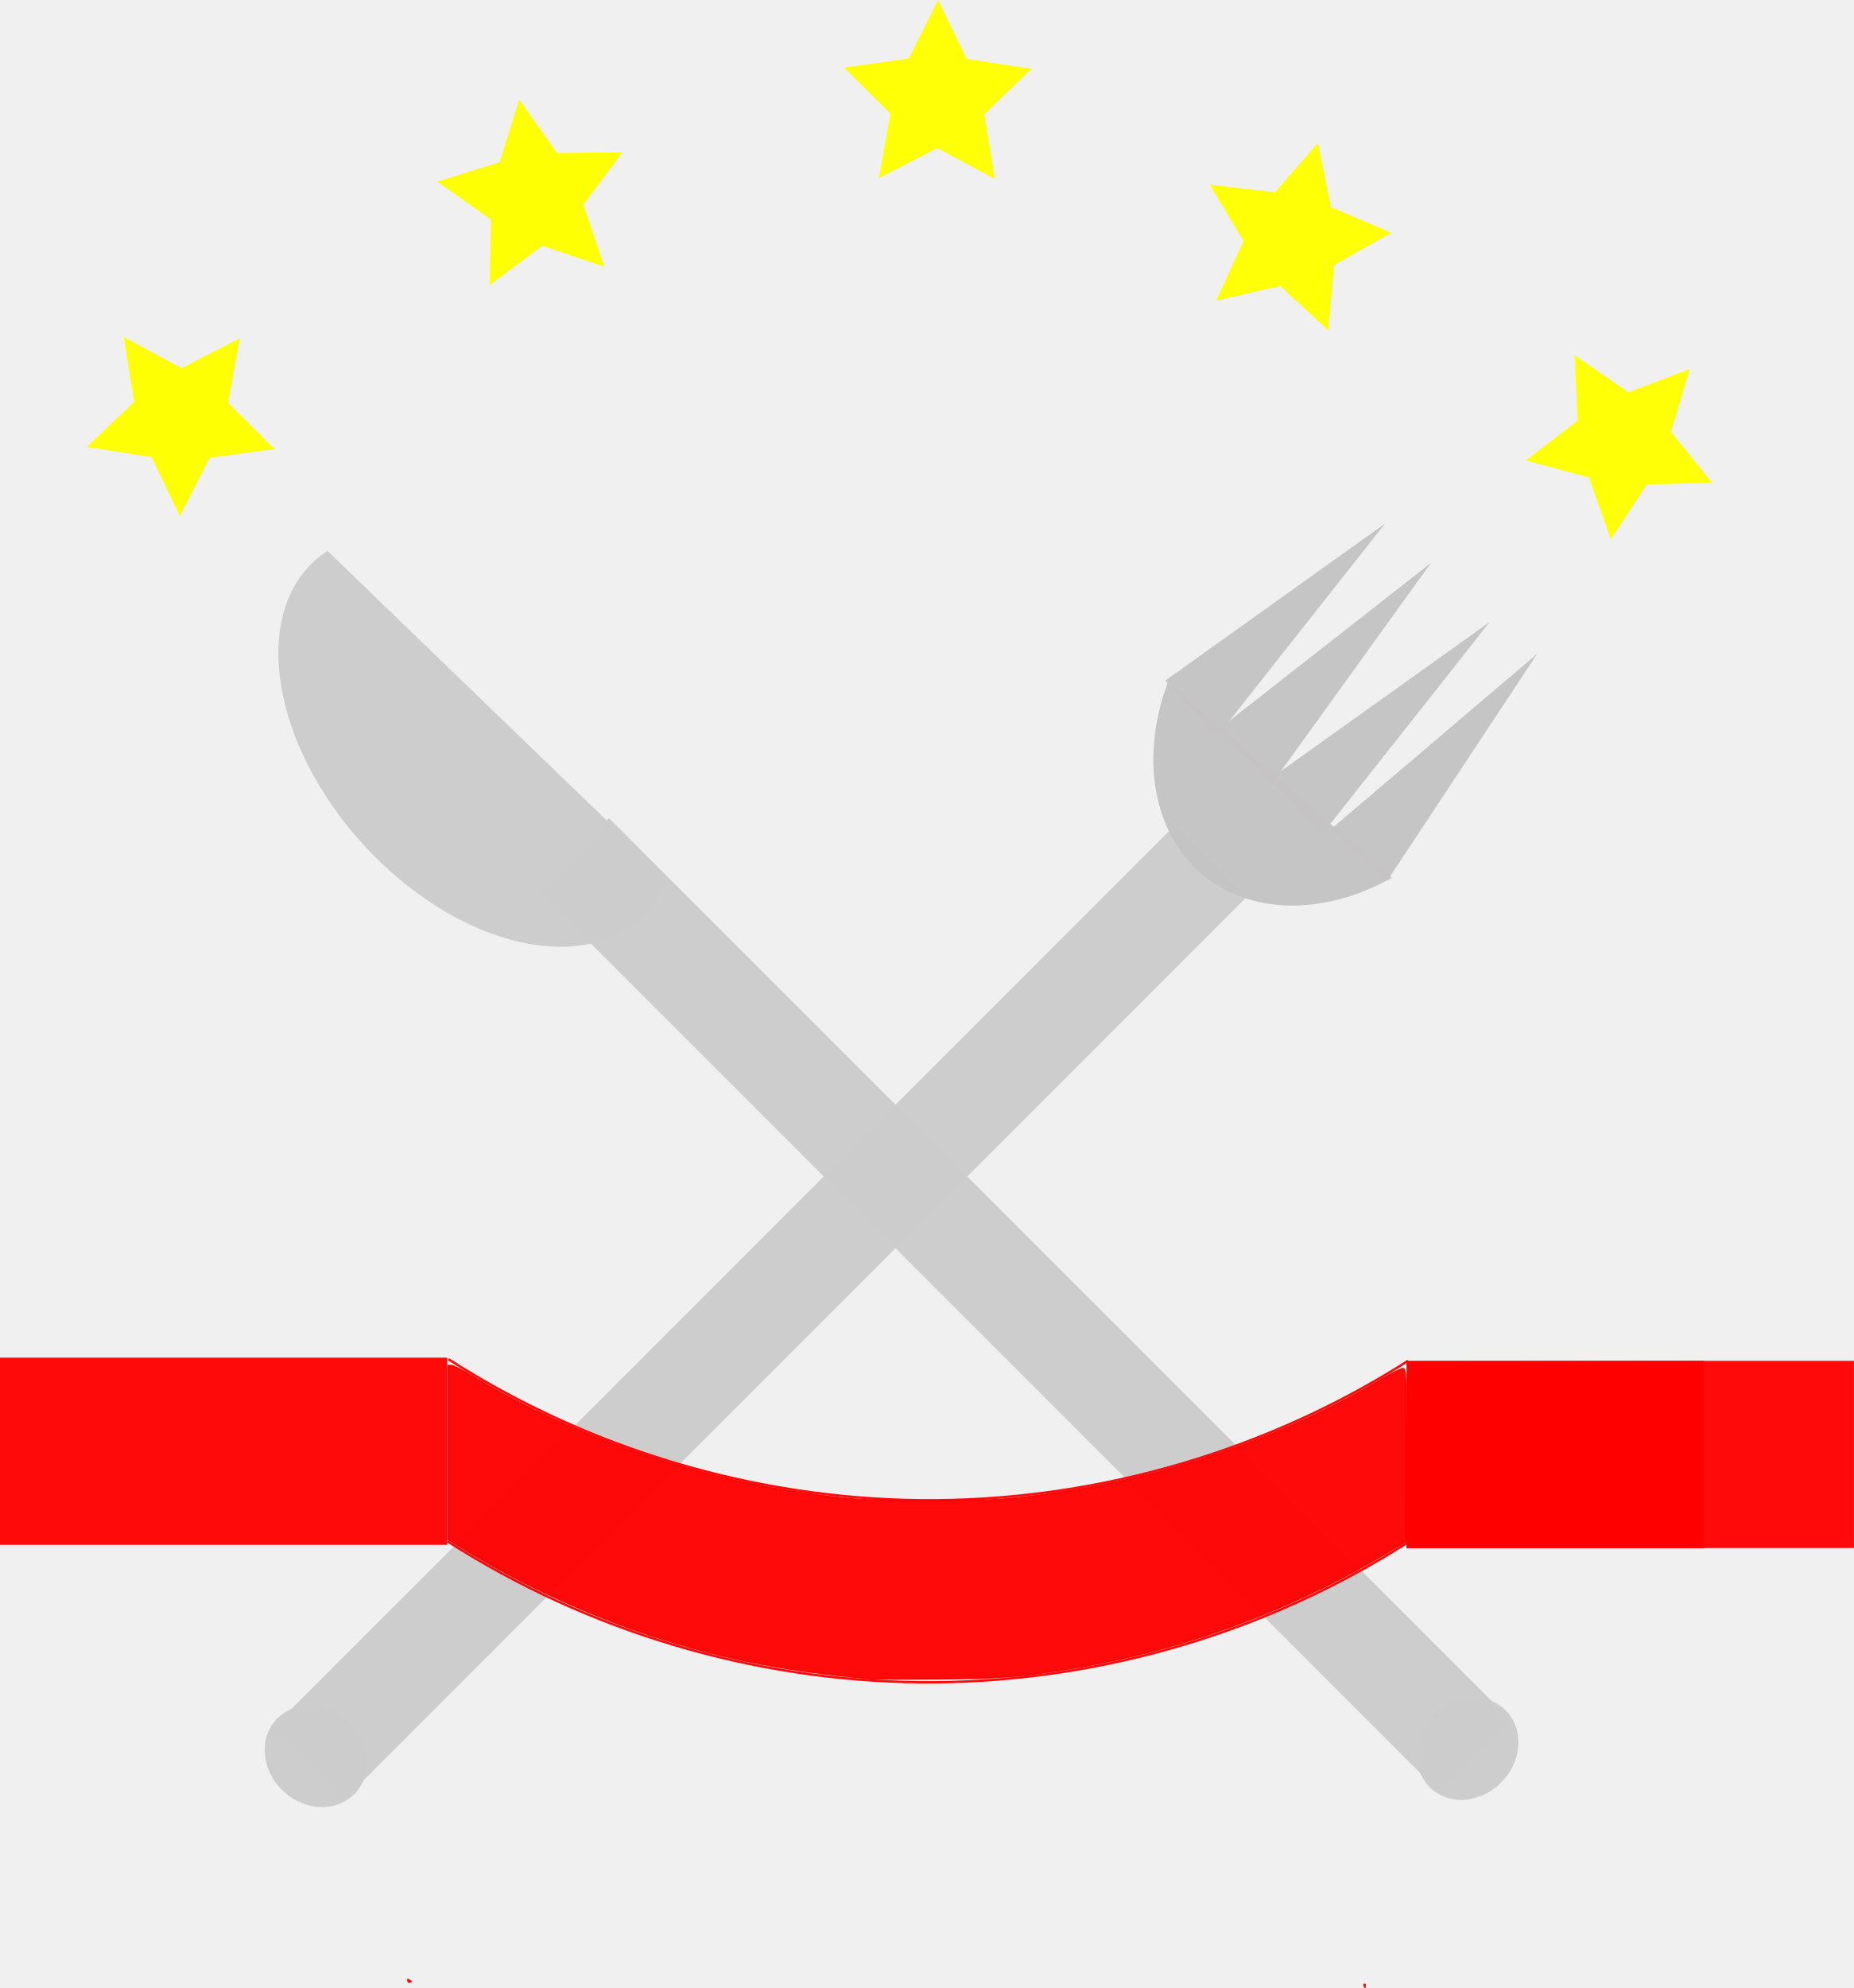
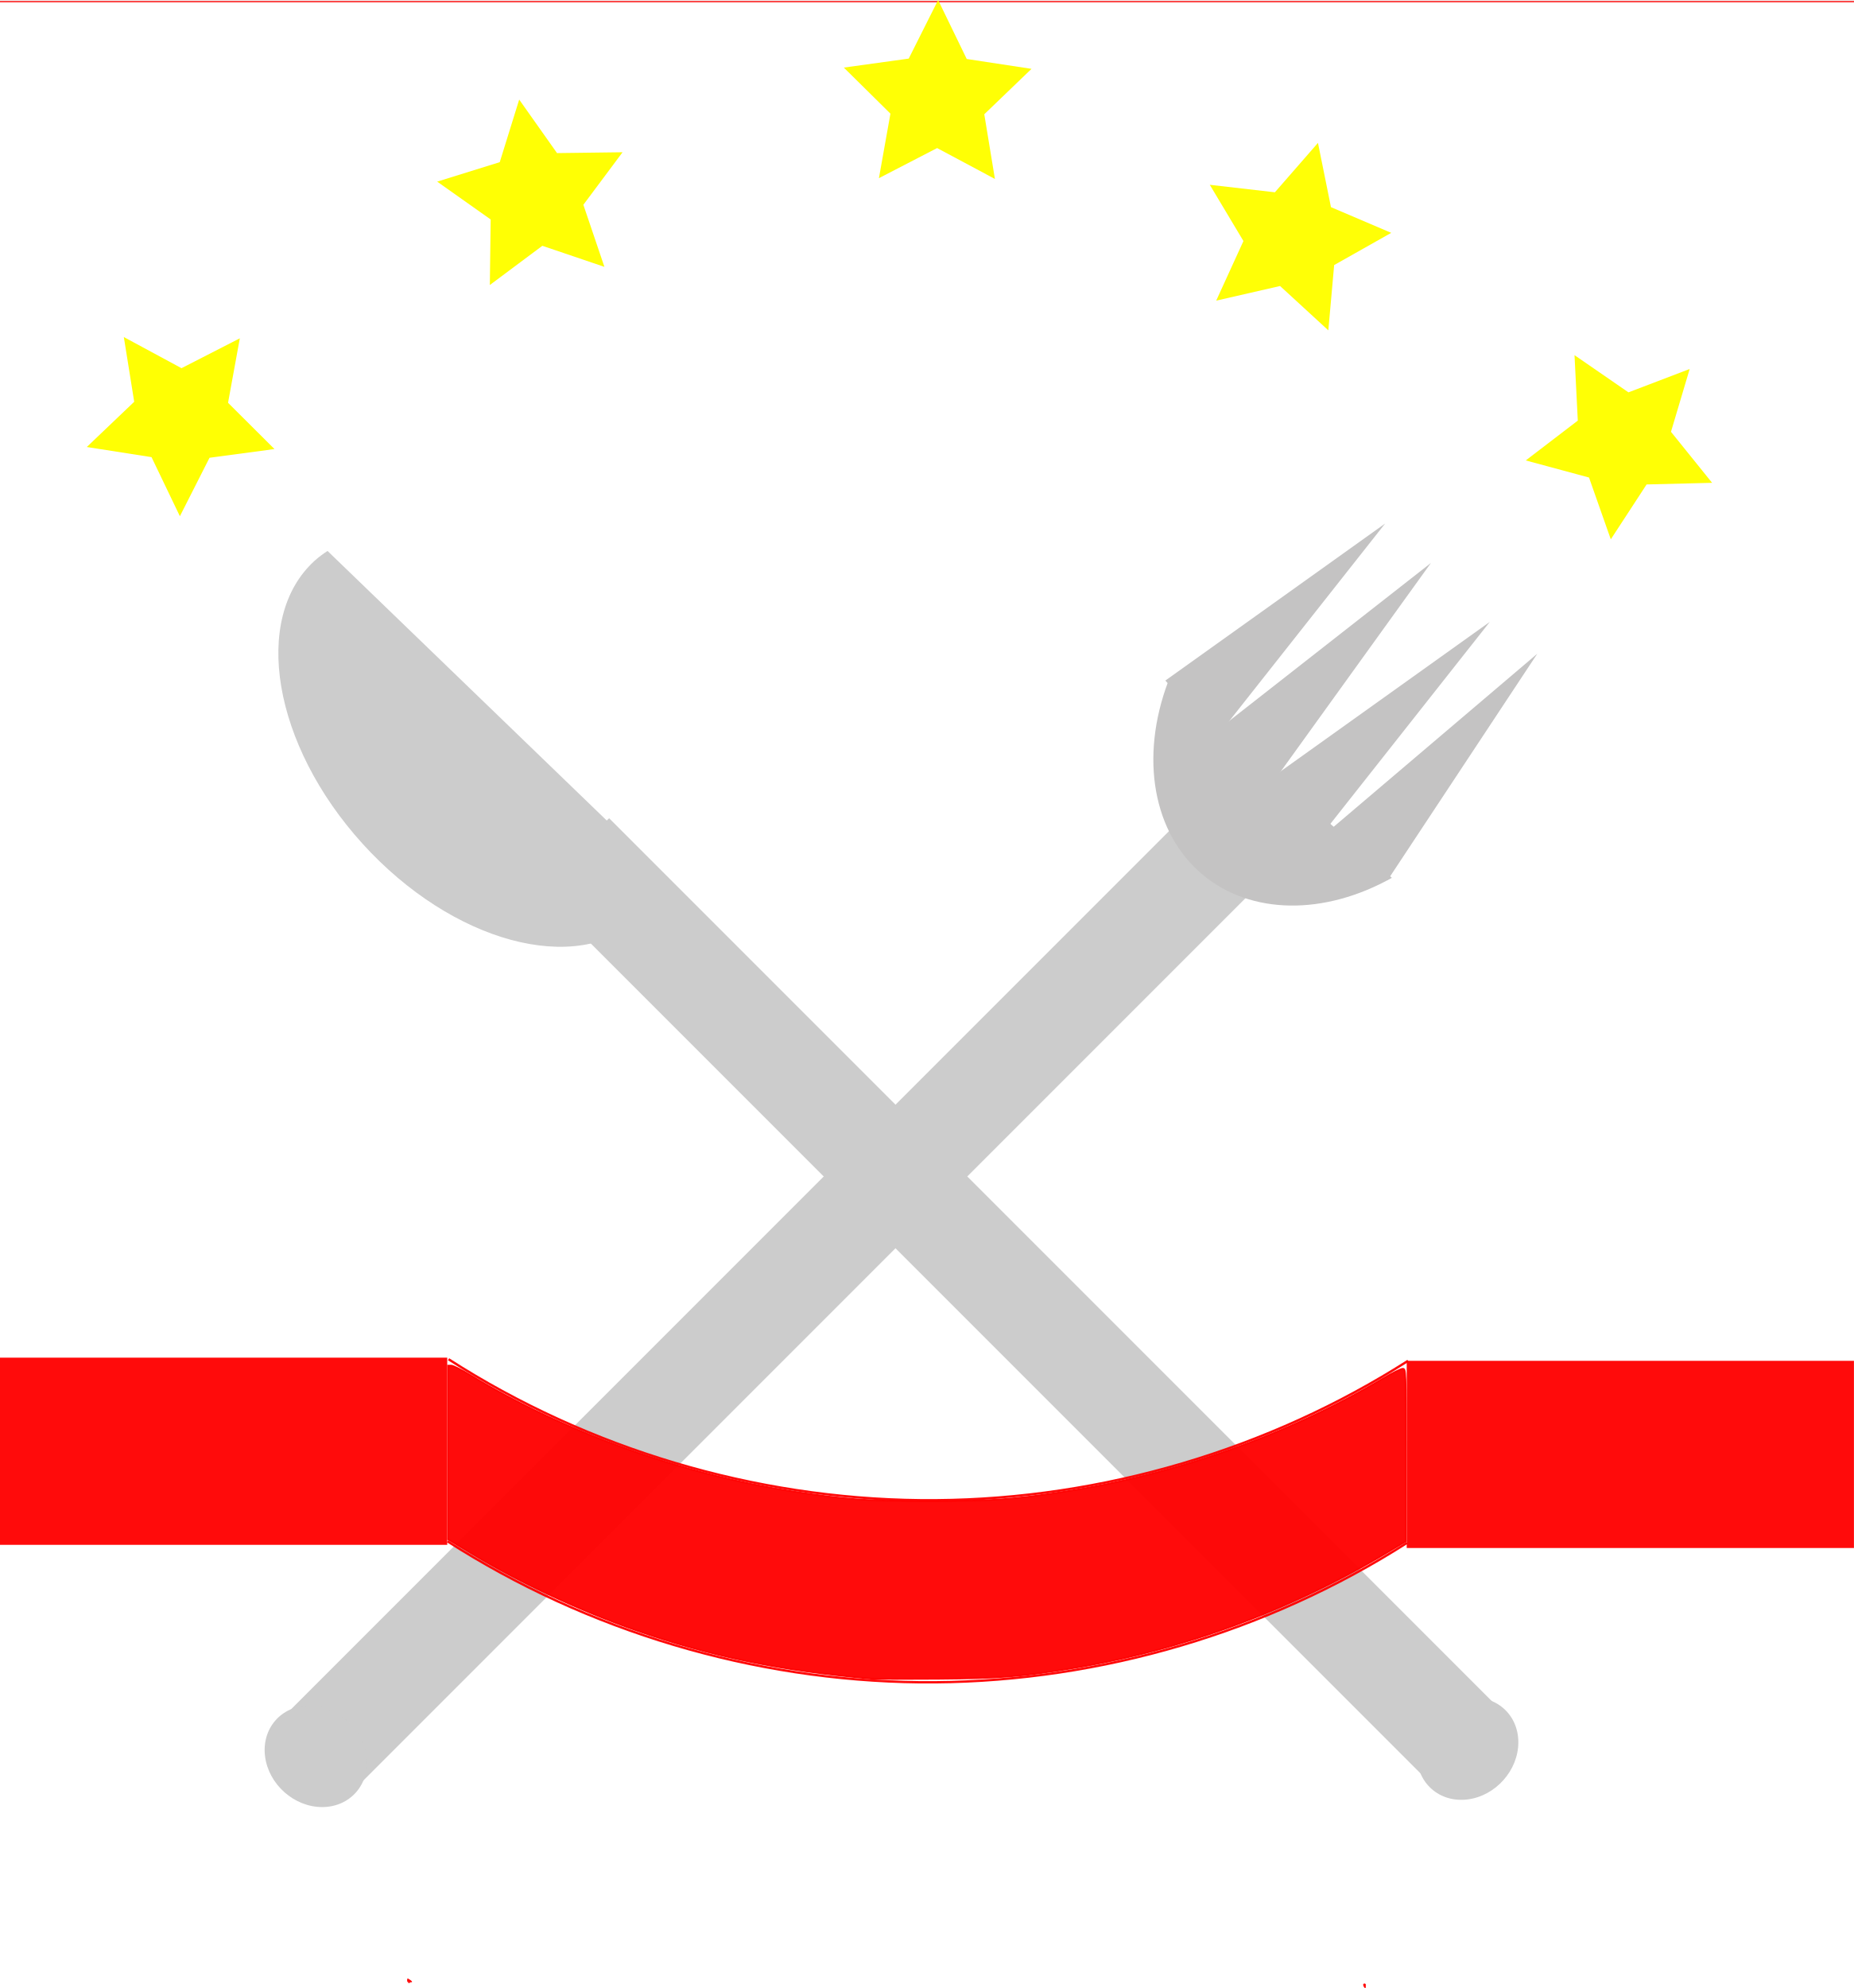
<svg xmlns="http://www.w3.org/2000/svg" width="209.405mm" height="224.497mm" viewBox="0 0 209.405 224.497" version="1.1" id="svg5">
  <defs id="defs2">
    </defs>
+   <g id="layer2">
+     <rect style="fill:#ffffff;fill-opacity:1;fill-rule:evenodd;stroke:#ff0000;stroke-width:0.265;stroke-opacity:0.957;paint-order:stroke fill markers" id="rect9026" width="209.757" height="224.451" x="3.923" y="20.815" transform="translate(-3.922889,-20.56144)" />
+   </g>
  <g id="layer1" transform="translate(-3.922889,-20.56144)">
    <g id="g13053" transform="translate(11.46442,26.1532)">
      <g id="g13031" transform="translate(-29.73583,1.074789)">
        <g id="g4750" style="fill:#cccccc;stroke:none">
-           <rect style="fill:#cccccc;fill-opacity:0.957;fill-rule:evenodd;stroke:none;stroke-width:0.265;paint-order:stroke fill markers" id="rect344" width="11.464" height="144.38" x="170.712" y="-48.25" transform="rotate(45)" />
-           <ellipse style="fill:#cccccc;fill-opacity:0.957;fill-rule:evenodd;stroke:none;stroke-width:0.274;stroke-opacity:0;paint-order:stroke fill markers" id="path3240" cx="33.704" cy="193.187" rx="5.728" ry="5.773" transform="matrix(1,0,0.1250362,0.9921522,0,0)" />
+           <rect style="fill:#cccccc;fill-opacity:1;fill-rule:evenodd;stroke:none;stroke-width:0.265;paint-order:stroke fill markers" id="rect344" width="11.464" height="144.38" x="170.712" y="-48.25" transform="rotate(45)" />
+           <ellipse style="fill:#cccccc;fill-opacity:0.994;fill-rule:evenodd;stroke:none;stroke-width:0.274;stroke-opacity:0;paint-order:stroke fill markers" id="path3240" cx="33.704" cy="193.187" rx="5.728" ry="5.773" transform="matrix(1,0,0.1250362,0.9921522,0,0)" />
        </g>
-         <path id="path4917" style="fill:#c4c3c3;fill-opacity:0.957;fill-rule:evenodd;stroke:#502d16;stroke-width:0.399;stroke-opacity:0;paint-order:stroke fill markers" d="M 179.41,92.464 154.14,70.298 a 18.627,24.296 39.687 0 0 3.932,21.843 18.627,24.296 39.687 0 0 21.338,0.323 z m -24.998,-21.528 24.362,21.854 z" />
-         <path style="fill:#c4c3c3;fill-opacity:0.957;fill-rule:nonzero;stroke:none;stroke-width:0.265;stroke-opacity:0;paint-order:stroke fill markers" d="m 122.884,219.615 8.598,0.358 -3.583,-30.452 z" id="path11988-1" class="UnoptimicedTransforms" transform="rotate(42.48016,326.4598,195.1513)" />
-         <path style="fill:#c4c3c3;fill-opacity:0.957;fill-rule:nonzero;stroke:none;stroke-width:0.265;stroke-opacity:0;paint-order:stroke fill markers" d="m 122.884,219.615 8.598,0.358 -3.583,-30.452 z" id="path11988-10" class="UnoptimicedTransforms" transform="rotate(40.18067,329.1388,221.2038)" />
-         <path style="fill:#c4c3c3;fill-opacity:0.957;fill-rule:nonzero;stroke:none;stroke-width:0.265;stroke-opacity:0;paint-order:stroke fill markers" d="m 122.884,219.615 8.598,0.358 -3.583,-30.452 z" id="path11988-9" class="UnoptimicedTransforms" transform="rotate(45,318.728,182.2451)" />
-         <path style="fill:#c4c3c3;fill-opacity:0.957;fill-rule:nonzero;stroke:none;stroke-width:0.265;stroke-opacity:0;paint-order:stroke fill markers" d="m 122.884,219.615 8.598,0.358 -3.583,-30.452 z" id="path11988-92" class="UnoptimicedTransforms" transform="rotate(45,311.233,202.0694)" />
+         <path id="path4917" style="fill:#c4c3c3;fill-opacity:1;fill-rule:evenodd;stroke:#502d16;stroke-width:0.399;stroke-opacity:0;paint-order:stroke fill markers" d="M 179.41,92.464 154.14,70.298 a 18.627,24.296 39.687 0 0 3.932,21.843 18.627,24.296 39.687 0 0 21.338,0.323 z m -24.998,-21.528 24.362,21.854 z" />
+         <path style="fill:#c4c3c3;fill-opacity:1;fill-rule:nonzero;stroke:none;stroke-width:0.265;stroke-opacity:0;paint-order:stroke fill markers" d="m 122.884,219.615 8.598,0.358 -3.583,-30.452 z" id="path11988-1" class="UnoptimicedTransforms" transform="rotate(42.48016,326.4598,195.1513)" />
+         <path style="fill:#c4c3c3;fill-opacity:1;fill-rule:nonzero;stroke:none;stroke-width:0.265;stroke-opacity:0;paint-order:stroke fill markers" d="m 122.884,219.615 8.598,0.358 -3.583,-30.452 z" id="path11988-10" class="UnoptimicedTransforms" transform="rotate(40.18067,329.1388,221.2038)" />
+         <path style="fill:#c4c3c3;fill-opacity:1;fill-rule:nonzero;stroke:none;stroke-width:0.265;stroke-opacity:0;paint-order:stroke fill markers" d="m 122.884,219.615 8.598,0.358 -3.583,-30.452 z" id="path11988-9" class="UnoptimicedTransforms" transform="rotate(45,318.728,182.2451)" />
+         <path style="fill:#c4c3c3;fill-opacity:1;fill-rule:nonzero;stroke:none;stroke-width:0.265;stroke-opacity:0;paint-order:stroke fill markers" d="m 122.884,219.615 8.598,0.358 -3.583,-30.452 z" id="path11988-92" class="UnoptimicedTransforms" transform="rotate(45,311.233,202.0694)" />
      </g>
      <g id="g13037">
        <g id="g4750-3" style="fill:#cccccc;stroke:none" transform="rotate(-90,108.1496,141.5921)">
-           <rect style="fill:#cccccc;fill-opacity:0.957;fill-rule:evenodd;stroke:none;stroke-width:0.265;paint-order:stroke fill markers" id="rect344-7" width="11.464" height="144.38" x="170.712" y="-48.25" transform="rotate(45)" />
-           <ellipse style="fill:#cccccc;fill-opacity:0.957;fill-rule:evenodd;stroke:none;stroke-width:0.274;stroke-opacity:0;paint-order:stroke fill markers" id="path3240-3" cx="33.704" cy="193.187" rx="5.728" ry="5.773" transform="matrix(1,0,0.1250362,0.9921522,0,0)" />
+           <rect style="fill:#cccccc;fill-opacity:1;fill-rule:evenodd;stroke:none;stroke-width:0.265;paint-order:stroke fill markers" id="rect344-7" width="11.464" height="144.38" x="170.712" y="-48.25" transform="rotate(45)" />
+           <ellipse style="fill:#cccccc;fill-opacity:1;fill-rule:evenodd;stroke:none;stroke-width:0.274;stroke-opacity:0;paint-order:stroke fill markers" id="path3240-3" cx="33.704" cy="193.187" rx="5.728" ry="5.773" transform="matrix(1,0,0.1250362,0.9921522,0,0)" />
        </g>
-         <path id="path12882" style="fill:#cccccc;fill-opacity:0.957;fill-rule:evenodd;stroke:none;stroke-width:0.316;stroke-opacity:0;paint-order:stroke fill markers" d="m 29.456,56.626 a 27.306,17.493 47.762 0 0 -1.447,1.092 27.306,17.493 47.762 0 0 5.405,31.975 27.306,17.493 47.762 0 0 31.307,8.458 27.306,17.493 47.762 0 0 3.065,-4.526 z" />
+         <path id="path12882" style="fill:#cccccc;fill-opacity:1;fill-rule:evenodd;stroke:none;stroke-width:0.316;stroke-opacity:0;paint-order:stroke fill markers" d="m 29.456,56.626 a 27.306,17.493 47.762 0 0 -1.447,1.092 27.306,17.493 47.762 0 0 5.405,31.975 27.306,17.493 47.762 0 0 31.307,8.458 27.306,17.493 47.762 0 0 3.065,-4.526 z" />
      </g>
    </g>
    <path style="fill:#ffff02;fill-opacity:0.992;fill-rule:evenodd;stroke:none;stroke-width:0.265;stroke-opacity:0;paint-order:stroke fill markers" id="path13107" d="m 32.244,75.593 -7.01,-2.377 -5.932,4.427 0.095,-7.401 -6.043,-4.274 7.068,-2.197 2.197,-7.068 4.274,6.043 7.401,-0.095 -4.427,5.932 z" transform="rotate(-26.37816,24.36188,67.7117)" />
    <path style="fill:#ffff03;fill-opacity:0.992;fill-rule:evenodd;stroke:none;stroke-width:0.265;stroke-opacity:0;paint-order:stroke fill markers" id="path13107-5" d="m 35.11,48.366 -7.01,-2.377 -5.932,4.427 0.095,-7.401 -6.043,-4.274 7.068,-2.197 2.197,-7.068 4.274,6.043 7.401,-0.095 -4.427,5.932 z" transform="translate(37.08166,2.330148)" />
    <path style="fill:#ffff04;fill-opacity:0.992;fill-rule:evenodd;stroke:none;stroke-width:0.265;stroke-opacity:0;paint-order:stroke fill markers" id="path13107-7" d="m 35.11,48.366 -7.01,-2.377 -5.932,4.427 0.095,-7.401 -6.043,-4.274 7.068,-2.197 2.197,-7.068 4.274,6.043 7.401,-0.095 -4.427,5.932 z" transform="rotate(9.386664,121.967,539.0389)" />
    <path style="fill:#ffff05;fill-opacity:0.992;fill-rule:evenodd;stroke:none;stroke-width:0.265;stroke-opacity:0;paint-order:stroke fill markers" id="path13107-6" d="m 35.11,48.366 -7.01,-2.377 -5.932,4.427 0.095,-7.401 -6.043,-4.274 7.068,-2.197 2.197,-7.068 4.274,6.043 7.401,-0.095 -4.427,5.932 z" transform="rotate(23.83369,72.02617,334.6959)" />
    <path style="fill:#ffff04;fill-opacity:0.992;fill-rule:evenodd;stroke:none;stroke-width:0.265;stroke-opacity:0;paint-order:stroke fill markers" id="path13107-0" d="m 35.11,48.366 -7.01,-2.377 -5.932,4.427 0.095,-7.401 -6.043,-4.274 7.068,-2.197 2.197,-7.068 4.274,6.043 7.401,-0.095 -4.427,5.932 z" transform="rotate(51.85161,76.44099,219.9716)" />
    <path style="fill:#ff0000;fill-opacity:0.957;fill-rule:evenodd;stroke:none;stroke-width:0.265;stroke-opacity:0.957;paint-order:stroke fill markers" d="m 49.44,243.619 50.694,0.537" id="path14788" />
    <path style="fill:#ff0000;fill-opacity:0.957;fill-rule:evenodd;stroke:#ff0000;stroke-width:0.24;stroke-opacity:0.957;paint-order:stroke fill markers" d="m 597.159,925.636 c -0.439,-0.702 -0.363,-1.2 0.182,-1.2 0.388,0 0.479,0.16 0.479,0.838 0,0.943 -0.222,1.065 -0.661,0.362 z" id="path15625" transform="scale(0.2645833)" />
    <g id="g15642" transform="translate(4.639415,-69.74271)">
      <g id="g15503">
        <rect style="fill:#ff0000;fill-opacity:0.957;fill-rule:evenodd;stroke:none;stroke-width:0.265;stroke-opacity:0;paint-order:stroke fill markers" id="rect14350" width="50.515" height="21.138" x="-0.717" y="243.619" />
        <rect style="fill:#ff0000;fill-opacity:0.957;fill-rule:evenodd;stroke:none;stroke-width:0.265;stroke-opacity:0;paint-order:stroke fill markers" id="rect14350-7" width="50.515" height="21.138" x="158.173" y="243.977" />
        <path style="fill:none;fill-opacity:0.957;fill-rule:evenodd;stroke:#ff0000;stroke-width:0.265;stroke-opacity:0.957;paint-order:stroke fill markers" d="m 49.947,243.798 c 15.818,10.146 34.525,15.731 53.316,15.92 18.791,0.189 37.606,-5.02 53.625,-14.845 0.48,-0.295 0.958,-0.593 1.433,-0.896" id="path15467" />
        <path style="fill:none;fill-opacity:0.957;fill-rule:evenodd;stroke:#ff0000;stroke-width:0.265;stroke-opacity:0.957;paint-order:stroke fill markers" d="m 49.827,264.357 c 15.818,10.146 34.525,15.731 53.316,15.92 18.791,0.189 37.606,-5.02 53.625,-14.845 0.48,-0.295 0.958,-0.593 1.433,-0.896" id="path15467-9" />
      </g>
      <path style="fill:#ff0000;fill-opacity:0.957;fill-rule:evenodd;stroke:#ff0000;stroke-width:0.678;stroke-opacity:0.957;paint-order:stroke fill markers" d="m 369.321,1057.782 c -38.799,-3.353 -68.71,-9.507 -100.878,-20.757 -23.405,-8.185 -49.128,-20.175 -69.248,-32.279 l -10.642,-6.402 V 961.247 924.149 h 1.423 c 0.783,0 4.402,1.81 8.044,4.022 40.19,24.417 89.973,42.345 138.126,49.743 22.548,3.464 31.084,4.062 57.886,4.052 26.788,-0.009 35.557,-0.623 57.886,-4.051 47.507,-7.295 95.38,-24.282 135.437,-48.059 4.033,-2.394 7.961,-4.353 8.729,-4.353 1.393,0 1.396,0.082 1.396,36.833 v 36.833 l -7.278,4.366 c -41.92,25.149 -88.313,42.217 -135.671,49.914 -21.51,3.496 -30.297,4.176 -56.776,4.39 -13.964,0.113 -26.76,0.087 -28.435,-0.057 z" id="path15621" transform="scale(0.2645833)" />
-       <path style="fill:#ff0000;fill-opacity:0.957;fill-rule:evenodd;stroke:#ff0000;stroke-width:0.24;stroke-opacity:0.957;paint-order:stroke fill markers" d="m 597.811,1001.093 c 0.024,-1.874 -0.3,-5.073 -0.501,-4.948 -0.118,0.073 -0.21,-3.53 -0.21,-8.277 0,-4.645 0.092,-8.349 0.206,-8.279 0.115,0.071 0.285,-11.858 0.385,-26.844 0.098,-14.834 0.209,-27.73 0.246,-28.658 l 0.068,-1.687 63.219,-0.063 63.219,-0.063 v 39.858 39.858 h -63.322 -63.322 z" id="path15627" transform="scale(0.2645833)" />
    </g>
    <path style="fill:#ff0000;fill-opacity:0.957;fill-rule:evenodd;stroke:#ff0000;stroke-width:0.24;stroke-opacity:0.957;paint-order:stroke fill markers" d="" id="path15629" transform="scale(0.2645833)" />
    <path style="fill:#ff0000;fill-opacity:0.957;fill-rule:evenodd;stroke:#ff0000;stroke-width:0.24;stroke-opacity:0.957;paint-order:stroke fill markers" d="m 189.16,923.798 c 0.165,-0.066 0.434,-0.066 0.598,0 0.165,0.066 0.03,0.121 -0.299,0.121 -0.329,0 -0.464,-0.054 -0.299,-0.121 z" id="path15631" transform="scale(0.2645833)" />
    <path style="fill:#ff0000;fill-opacity:0.957;fill-rule:evenodd;stroke:#ff0000;stroke-width:0.24;stroke-opacity:0.957;paint-order:stroke fill markers" d="m 188.742,922.94 c -7.5e-4,-0.362 0.054,-0.658 0.122,-0.658 0.226,0 1.786,1.075 1.789,1.233 0.002,0.086 -0.427,0.139 -0.953,0.12 -0.874,-0.033 -0.956,-0.092 -0.957,-0.694 z" id="path15633" transform="scale(0.2645833)" />
  </g>
</svg>
